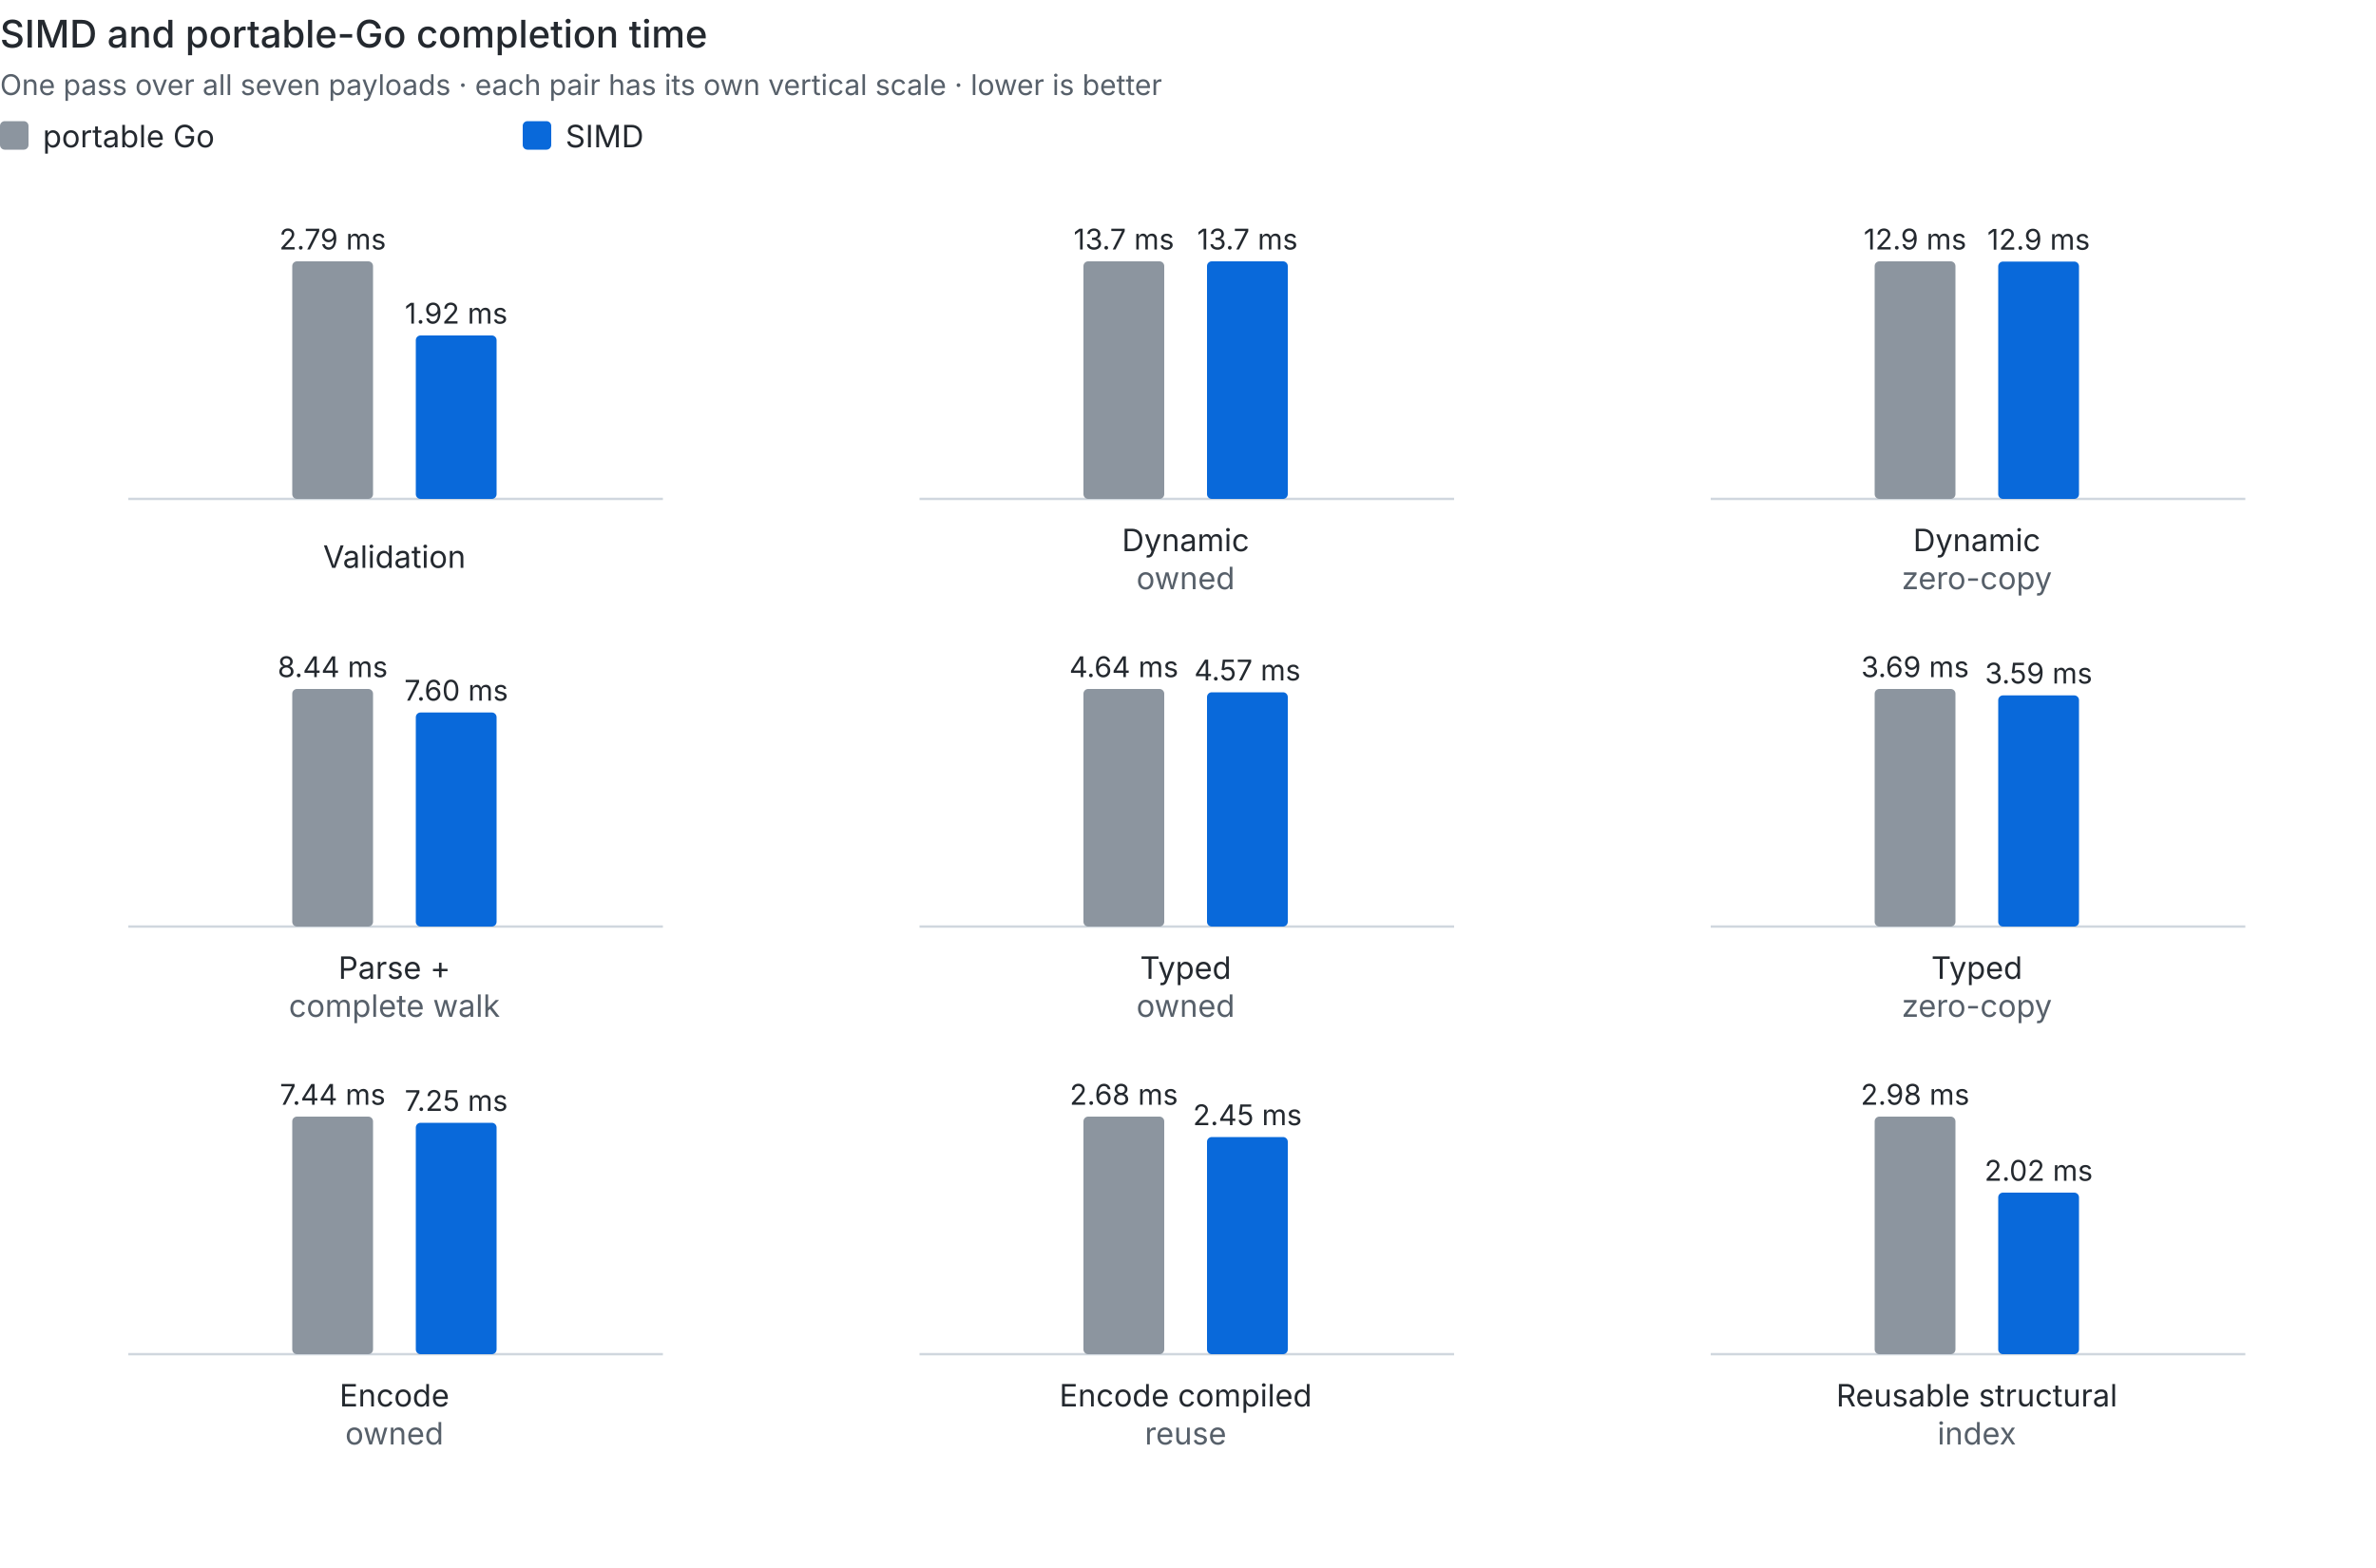
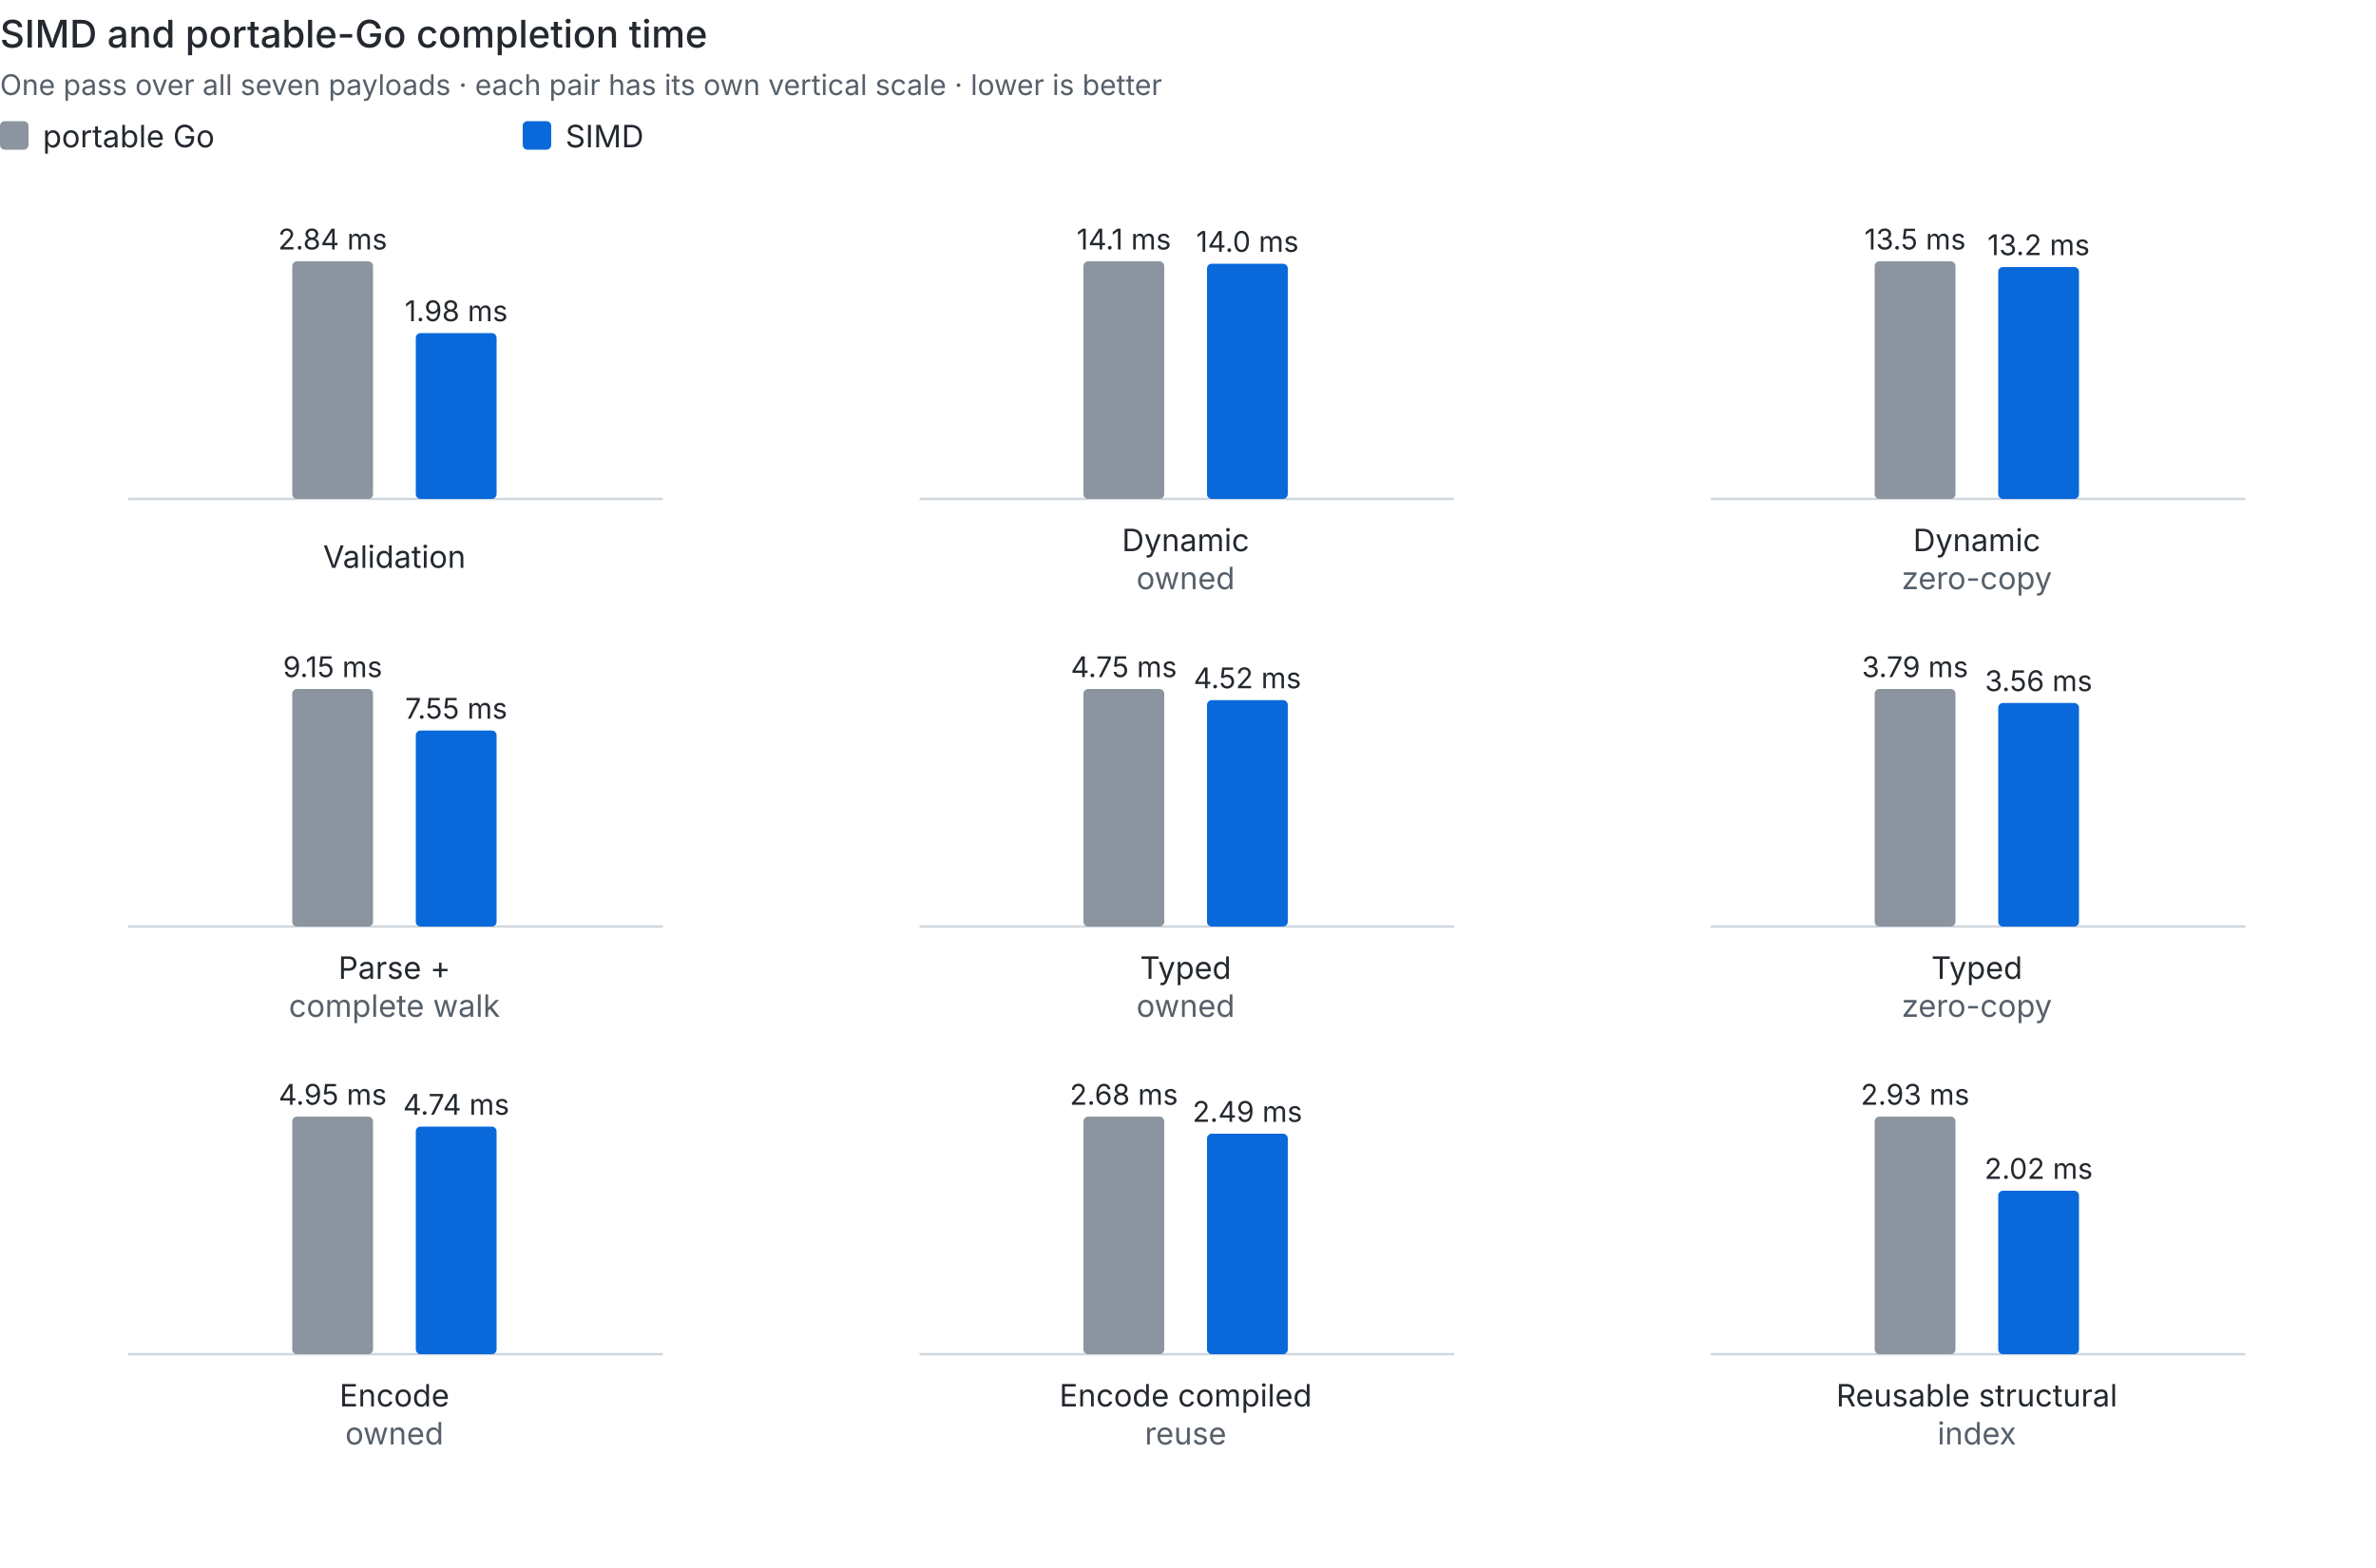
<svg xmlns="http://www.w3.org/2000/svg" width="1000" height="660" viewBox="0 0 1000 660" role="img" aria-labelledby="title desc">
  <style>
svg { color-scheme: light dark; }
text { fill:#24292f; font:13px -apple-system,BlinkMacSystemFont,"Segoe UI",sans-serif; }
.heading { font-size:16px; font-weight:500; } .note { font-size:12px; }
.muted { fill:#57606a; } .grid { stroke:#d0d7de; stroke-width:1; }
.baseline { stroke:#8c959f; stroke-width:2; }
.base { fill:#8c959f; } .s1 { fill:#0969da; } .s2 { fill:#8250df; } .s3 { fill:#1a7f37; }
.h1 { fill:#ddf4ff; } .h2 { fill:#b6e3ff; } .h3 { fill:#80ccff; } .h4 { fill:#54aeff; }
@media (prefers-color-scheme: dark) {
text { fill:#f0f6fc; } .muted { fill:#8c959f; } .grid { stroke:#30363d; } .baseline { stroke:#6e7681; }
.base { fill:#8c959f; } .s1 { fill:#58a6ff; } .s2 { fill:#bc8cff; } .s3 { fill:#3fb950; }
.h1 { fill:#102c44; } .h2 { fill:#123c5a; } .h3 { fill:#15557a; } .h4 { fill:#1f6feb; }
}
</style>
  <text class="heading" x="0" y="20">SIMD and portable-Go completion time</text>
  <text class="muted note" x="0" y="40">One pass over all seven payloads · each pair has its own vertical scale · lower is better</text>
  <rect class="base" x="0" y="51" width="12" height="12" rx="2" />
  <text x="18" y="62">portable Go</text>
  <rect class="s1" x="220" y="51" width="12" height="12" rx="2" />
  <text x="238" y="62">SIMD</text>
  <line class="grid" x1="54.0" y1="210.0" x2="279.0" y2="210.0" />
  <rect class="base" x="123.0" y="110.0" width="34" height="100.0" rx="2" />
-   <text class="note" x="140.0" y="105.0" text-anchor="middle">2.79 ms</text>
-   <rect class="s1" x="175.0" y="141.2" width="34" height="68.8" rx="2" />
-   <text class="note" x="192.0" y="136.2" text-anchor="middle">1.92 ms</text>
+   <text class="note" x="140.0" y="105.0" text-anchor="middle">2.84 ms</text>
+   <rect class="s1" x="175.0" y="140.2" width="34" height="69.8" rx="2" />
+   <text class="note" x="192.0" y="135.2" text-anchor="middle">1.98 ms</text>
  <text x="166.0" y="239" text-anchor="middle">Validation</text>
  <line class="grid" x1="387.0" y1="210.0" x2="612.0" y2="210.0" />
  <rect class="base" x="456.0" y="110.0" width="34" height="100.0" rx="2" />
-   <text class="note" x="473.0" y="105.0" text-anchor="middle">13.7 ms</text>
-   <rect class="s1" x="508.0" y="110.0" width="34" height="100.0" rx="2" />
-   <text class="note" x="525.0" y="105.0" text-anchor="middle">13.7 ms</text>
+   <text class="note" x="473.0" y="105.0" text-anchor="middle">14.1 ms</text>
+   <rect class="s1" x="508.0" y="111.0" width="34" height="99.0" rx="2" />
+   <text class="note" x="525.0" y="106.0" text-anchor="middle">14.0 ms</text>
  <text x="499.0" y="232" text-anchor="middle">Dynamic</text>
  <text class="muted" x="499.0" y="248" text-anchor="middle">owned</text>
  <line class="grid" x1="720.0" y1="210.0" x2="945.0" y2="210.0" />
  <rect class="base" x="789.0" y="110.0" width="34" height="100.0" rx="2" />
-   <text class="note" x="806.0" y="105.0" text-anchor="middle">12.9 ms</text>
-   <rect class="s1" x="841.0" y="110.1" width="34" height="99.9" rx="2" />
-   <text class="note" x="858.0" y="105.1" text-anchor="middle">12.9 ms</text>
+   <text class="note" x="806.0" y="105.0" text-anchor="middle">13.5 ms</text>
+   <rect class="s1" x="841.0" y="112.4" width="34" height="97.6" rx="2" />
+   <text class="note" x="858.0" y="107.4" text-anchor="middle">13.2 ms</text>
  <text x="832.0" y="232" text-anchor="middle">Dynamic</text>
  <text class="muted" x="832.0" y="248" text-anchor="middle">zero-copy</text>
  <line class="grid" x1="54.0" y1="390.0" x2="279.0" y2="390.0" />
  <rect class="base" x="123.0" y="290.0" width="34" height="100.0" rx="2" />
-   <text class="note" x="140.0" y="285.0" text-anchor="middle">8.44 ms</text>
-   <rect class="s1" x="175.0" y="299.9" width="34" height="90.1" rx="2" />
-   <text class="note" x="192.0" y="294.9" text-anchor="middle">7.60 ms</text>
+   <text class="note" x="140.0" y="285.0" text-anchor="middle">9.15 ms</text>
+   <rect class="s1" x="175.0" y="307.5" width="34" height="82.5" rx="2" />
+   <text class="note" x="192.0" y="302.5" text-anchor="middle">7.55 ms</text>
  <text x="166.0" y="412" text-anchor="middle">Parse +</text>
  <text class="muted" x="166.0" y="428" text-anchor="middle">complete walk</text>
  <line class="grid" x1="387.0" y1="390.0" x2="612.0" y2="390.0" />
  <rect class="base" x="456.0" y="290.0" width="34" height="100.0" rx="2" />
-   <text class="note" x="473.0" y="285.0" text-anchor="middle">4.64 ms</text>
-   <rect class="s1" x="508.0" y="291.4" width="34" height="98.6" rx="2" />
-   <text class="note" x="525.0" y="286.4" text-anchor="middle">4.57 ms</text>
+   <text class="note" x="473.0" y="285.0" text-anchor="middle">4.75 ms</text>
+   <rect class="s1" x="508.0" y="294.7" width="34" height="95.3" rx="2" />
+   <text class="note" x="525.0" y="289.7" text-anchor="middle">4.52 ms</text>
  <text x="499.0" y="412" text-anchor="middle">Typed</text>
  <text class="muted" x="499.0" y="428" text-anchor="middle">owned</text>
  <line class="grid" x1="720.0" y1="390.0" x2="945.0" y2="390.0" />
  <rect class="base" x="789.0" y="290.0" width="34" height="100.0" rx="2" />
-   <text class="note" x="806.0" y="285.0" text-anchor="middle">3.69 ms</text>
-   <rect class="s1" x="841.0" y="292.7" width="34" height="97.3" rx="2" />
-   <text class="note" x="858.0" y="287.7" text-anchor="middle">3.59 ms</text>
+   <text class="note" x="806.0" y="285.0" text-anchor="middle">3.79 ms</text>
+   <rect class="s1" x="841.0" y="295.9" width="34" height="94.1" rx="2" />
+   <text class="note" x="858.0" y="290.9" text-anchor="middle">3.56 ms</text>
  <text x="832.0" y="412" text-anchor="middle">Typed</text>
  <text class="muted" x="832.0" y="428" text-anchor="middle">zero-copy</text>
  <line class="grid" x1="54.0" y1="570.0" x2="279.0" y2="570.0" />
  <rect class="base" x="123.0" y="470.0" width="34" height="100.0" rx="2" />
-   <text class="note" x="140.0" y="465.0" text-anchor="middle">7.44 ms</text>
-   <rect class="s1" x="175.0" y="472.6" width="34" height="97.4" rx="2" />
-   <text class="note" x="192.0" y="467.6" text-anchor="middle">7.25 ms</text>
+   <text class="note" x="140.0" y="465.0" text-anchor="middle">4.95 ms</text>
+   <rect class="s1" x="175.0" y="474.2" width="34" height="95.8" rx="2" />
+   <text class="note" x="192.0" y="469.2" text-anchor="middle">4.74 ms</text>
  <text x="166.0" y="592" text-anchor="middle">Encode</text>
  <text class="muted" x="166.0" y="608" text-anchor="middle">owned</text>
  <line class="grid" x1="387.0" y1="570.0" x2="612.0" y2="570.0" />
  <rect class="base" x="456.0" y="470.0" width="34" height="100.0" rx="2" />
  <text class="note" x="473.0" y="465.0" text-anchor="middle">2.68 ms</text>
-   <rect class="s1" x="508.0" y="478.6" width="34" height="91.4" rx="2" />
-   <text class="note" x="525.0" y="473.6" text-anchor="middle">2.45 ms</text>
+   <rect class="s1" x="508.0" y="477.2" width="34" height="92.8" rx="2" />
+   <text class="note" x="525.0" y="472.2" text-anchor="middle">2.49 ms</text>
  <text x="499.0" y="592" text-anchor="middle">Encode compiled</text>
  <text class="muted" x="499.0" y="608" text-anchor="middle">reuse</text>
  <line class="grid" x1="720.0" y1="570.0" x2="945.0" y2="570.0" />
  <rect class="base" x="789.0" y="470.0" width="34" height="100.0" rx="2" />
-   <text class="note" x="806.0" y="465.0" text-anchor="middle">2.98 ms</text>
-   <rect class="s1" x="841.0" y="502.0" width="34" height="68.0" rx="2" />
-   <text class="note" x="858.0" y="497.0" text-anchor="middle">2.02 ms</text>
+   <text class="note" x="806.0" y="465.0" text-anchor="middle">2.93 ms</text>
+   <rect class="s1" x="841.0" y="501.2" width="34" height="68.8" rx="2" />
+   <text class="note" x="858.0" y="496.2" text-anchor="middle">2.02 ms</text>
  <text x="832.0" y="592" text-anchor="middle">Reusable structural</text>
  <text class="muted" x="832.0" y="608" text-anchor="middle">index</text>
</svg>
